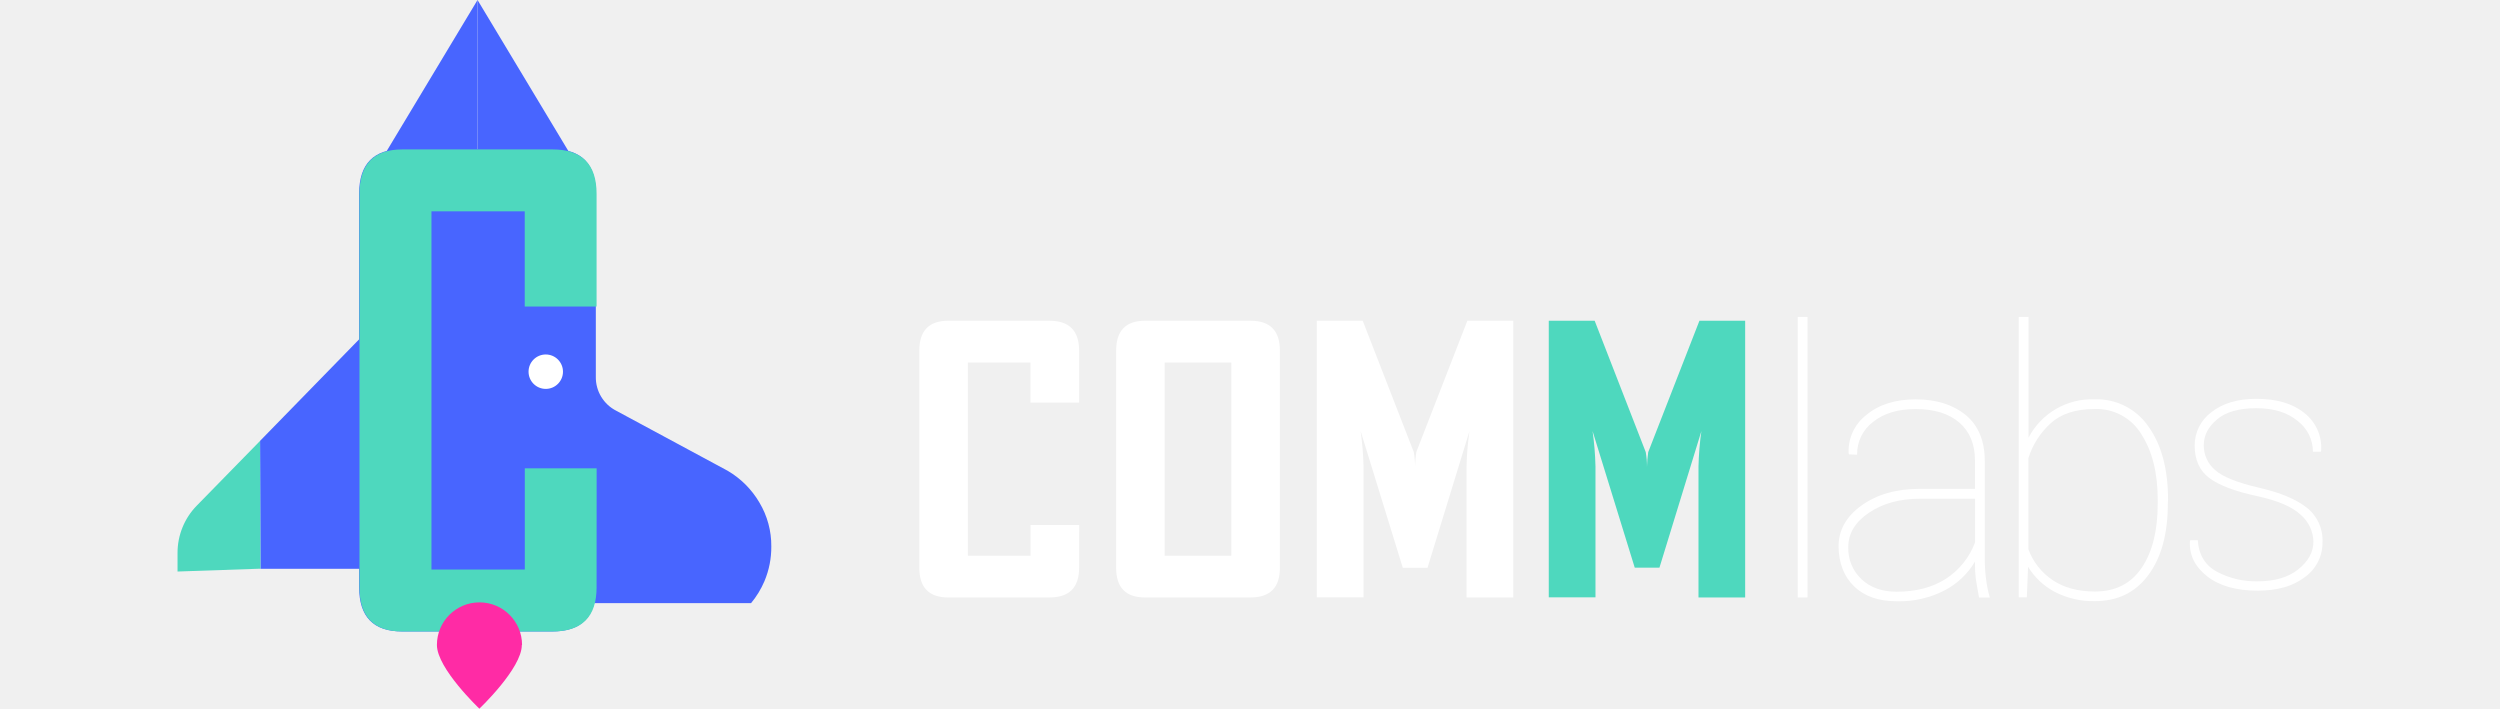
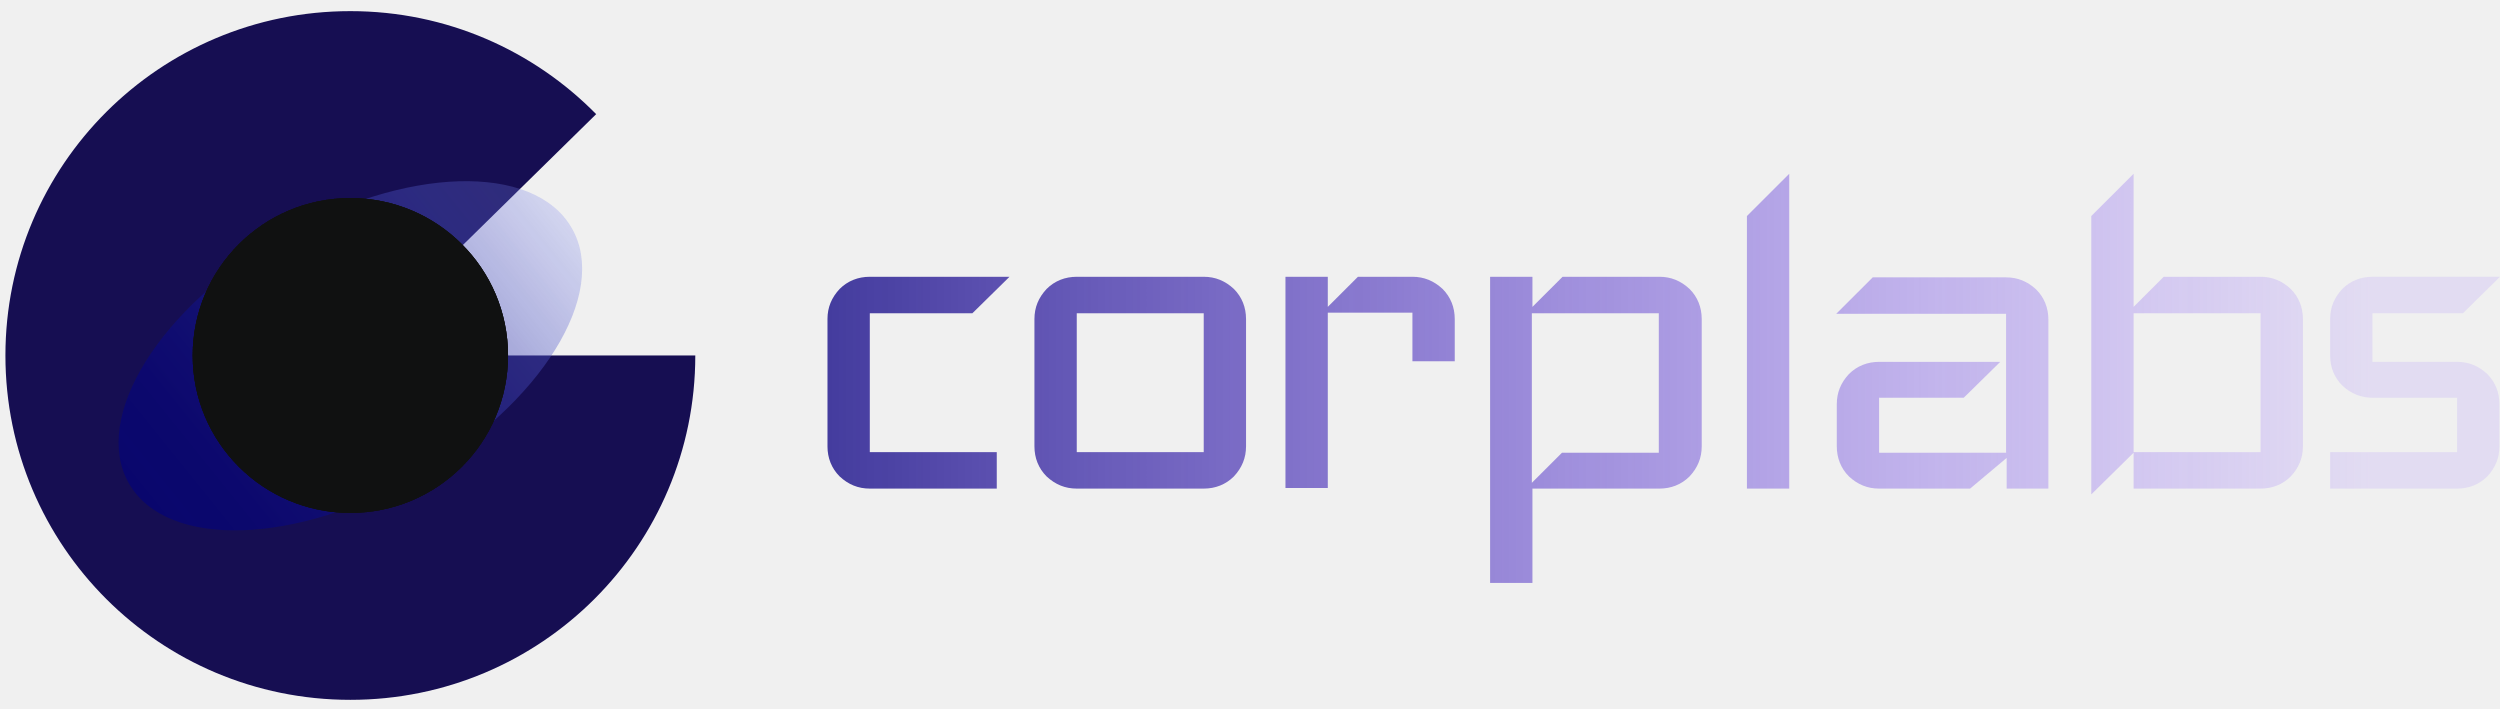
- <svg xmlns="http://www.w3.org/2000/svg" width="127" height="36" viewBox="0 0 656.77 216.99">
+ <svg xmlns="http://www.w3.org/2000/svg" width="127" height="36" viewBox="0 0 226 63" fill="none">
+   <style type="text/css">
+ 	.st0{fill:#FFFFFF;}
+ 	.st1{font-family:'AgencyFB-Reg';}
+ 	.st2{font-size:23.817px;}
+ 	.st3{letter-spacing:2;}
+ 	.st4{fill:#4ED8BE;}
+ 	.st5{fill:#00004D;}
+ 	.st6{fill:#FF2BA5;}
+ 	.st7{fill:#003AEB;}
+ </style>
+   <path d="M53.893 9.788C48.233 4.033 40.372 0.475 31.672 0.475C14.43 0.475 0.49 14.392 0.49 31.605C0.49 48.817 14.43 62.734 31.672 62.734C48.915 62.734 62.855 48.817 62.855 31.605H31.672L53.893 9.788Z" fill="#160E52" />
+   <g opacity="0.6">
+     <path d="M51.692 20.095C55.099 26.007 48.915 35.999 37.857 42.382C26.799 48.765 15.059 49.131 11.653 43.167C8.246 37.203 14.43 27.262 25.488 20.88C36.546 14.497 48.286 14.13 51.692 20.095Z" fill="url(#paint0_linear_402_2242)" />
+   </g>
+   <path d="M31.672 45.835C39.545 45.835 45.927 39.464 45.927 31.605C45.927 23.745 39.545 17.374 31.672 17.374C23.8 17.374 17.418 23.745 17.418 31.605C17.418 39.464 23.8 45.835 31.672 45.835Z" fill="#101111" />
+   <path d="M31.672 45.835C39.545 45.835 45.927 39.464 45.927 31.605C45.927 23.745 39.545 17.374 31.672 17.374C23.8 17.374 17.418 23.745 17.418 31.605C17.418 39.464 23.8 45.835 31.672 45.835Z" fill="#101111" />
+   <path d="M31.672 45.835C39.545 45.835 45.927 39.464 45.927 31.605C45.927 23.745 39.545 17.374 31.672 17.374C23.8 17.374 17.418 23.745 17.418 31.605C17.418 39.464 23.8 45.835 31.672 45.835Z" fill="#101111" />
+   <path d="M91.26 24.489L87.906 27.785H78.63V40.342H90.107V43.638H78.63C77.582 43.638 76.691 43.272 75.905 42.539C75.171 41.807 74.804 40.865 74.804 39.819V28.309C74.804 27.262 75.171 26.373 75.905 25.588C76.638 24.856 77.582 24.489 78.63 24.489H91.26Z" fill="url(#paint1_linear_402_2242)" />
+   <path d="M112.642 39.819C112.642 40.865 112.275 41.754 111.542 42.539C110.808 43.272 109.865 43.638 108.817 43.638H97.339C96.291 43.638 95.4 43.272 94.614 42.539C93.88 41.807 93.513 40.865 93.513 39.819V28.309C93.513 27.262 93.88 26.373 94.614 25.588C95.348 24.856 96.291 24.489 97.339 24.489H108.817C109.865 24.489 110.756 24.856 111.542 25.588C112.275 26.32 112.642 27.262 112.642 28.309V39.819ZM108.817 40.342V27.785H97.339V40.342H108.817Z" fill="url(#paint2_linear_402_2242)" />
+   <path d="M131.509 32.128H127.683V27.733H120.032V43.585H116.206V24.489H120.032V27.21L122.757 24.489H127.683C128.731 24.489 129.622 24.856 130.409 25.588C131.142 26.32 131.509 27.262 131.509 28.309V32.128Z" fill="url(#paint3_linear_402_2242)" />
+   <path d="M153.835 39.819C153.835 40.865 153.468 41.754 152.734 42.539C152 43.272 151.057 43.638 150.009 43.638H138.532V52.166H134.706V24.489H138.532V27.21L141.257 24.489H150.009C151.057 24.489 151.948 24.856 152.734 25.588C153.468 26.32 153.835 27.262 153.835 28.309V39.819ZM149.957 40.342V27.785H138.479V43.115L141.204 40.394H149.957V40.342Z" fill="url(#paint4_linear_402_2242)" />
+   <path d="M161.748 43.638H157.923V18.996L161.748 15.177V43.638Z" fill="url(#paint5_linear_402_2242)" />
+   <path d="M185.227 43.638H181.401V40.865L178.099 43.638H169.871C168.823 43.638 167.932 43.272 167.146 42.539C166.413 41.807 166.046 40.865 166.046 39.819V35.999C166.046 34.953 166.413 34.064 167.146 33.279C167.88 32.546 168.823 32.18 169.871 32.18H180.825L177.523 35.424H169.871V40.394H181.349V27.838H165.993L169.295 24.542H181.349C182.397 24.542 183.288 24.908 184.074 25.64C184.808 26.373 185.174 27.315 185.174 28.361V43.638H185.227Z" fill="url(#paint6_linear_402_2242)" />
+   <path d="M208.182 39.819C208.182 40.865 207.815 41.754 207.081 42.539C206.347 43.272 205.404 43.638 204.356 43.638H192.878V40.394L189.053 44.161V18.996L192.878 15.177V27.21L195.604 24.489H204.356C205.404 24.489 206.295 24.856 207.081 25.588C207.815 26.32 208.182 27.262 208.182 28.309V39.819ZM204.356 40.342V27.785H192.878V40.342H204.356Z" fill="url(#paint7_linear_402_2242)" />
+   <path d="M226 24.489L222.646 27.785H214.47V32.18H222.122C223.17 32.18 224.061 32.546 224.847 33.279C225.581 34.011 225.948 34.953 225.948 35.999V39.819C225.948 40.865 225.581 41.754 224.847 42.539C224.113 43.272 223.17 43.638 222.122 43.638H210.645V40.342H222.122V35.424H214.47C213.422 35.424 212.531 35.058 211.745 34.325C211.011 33.593 210.645 32.651 210.645 31.605V28.309C210.645 27.262 211.011 26.373 211.745 25.588C212.479 24.856 213.422 24.489 214.47 24.489H226Z" fill="url(#paint8_linear_402_2242)" />
  <defs>
-     <style>.cls-1{fill:#4865ff;}.cls-2{fill:#4ed8be;}.cls-3{fill:#fff;}.cls-4{fill:#ff2ba5;}</style>
+     <linearGradient id="paint0_linear_402_2242" x1="53.28" y1="14.274" x2="13.85" y2="46.02" gradientUnits="userSpaceOnUse">
+       <stop stop-color="#8E9BFF" stop-opacity="0.3" />
+       <stop offset="0.2" stop-color="#5E66D4" stop-opacity="0.558" />
+       <stop offset="0.309" stop-color="#484EC0" stop-opacity="0.7" />
+       <stop offset="0.347" stop-color="#4146BA" stop-opacity="0.716" />
+       <stop offset="0.52" stop-color="#2528A0" stop-opacity="0.792" />
+       <stop offset="0.69" stop-color="#10128E" stop-opacity="0.865" />
+       <stop offset="0.852" stop-color="#040483" stop-opacity="0.936" />
+       <stop offset="1" stop-color="#00007F" />
+     </linearGradient>
+     <linearGradient id="paint1_linear_402_2242" x1="74.291" y1="34.064" x2="214.282" y2="34.064" gradientUnits="userSpaceOnUse">
+       <stop offset="2.1651e-07" stop-color="#433B9D" />
+       <stop offset="0.609" stop-color="#6E4DDB" stop-opacity="0.47" />
+       <stop offset="1" stop-color="#8657FF" stop-opacity="0.13" />
+     </linearGradient>
+     <linearGradient id="paint2_linear_402_2242" x1="74.31" y1="34.064" x2="214.301" y2="34.064" gradientUnits="userSpaceOnUse">
+       <stop offset="2.1651e-07" stop-color="#433B9D" />
+       <stop offset="0.609" stop-color="#6E4DDB" stop-opacity="0.47" />
+       <stop offset="1" stop-color="#8657FF" stop-opacity="0.13" />
+     </linearGradient>
+     <linearGradient id="paint3_linear_402_2242" x1="74.291" y1="34.064" x2="214.282" y2="34.064" gradientUnits="userSpaceOnUse">
+       <stop offset="2.1651e-07" stop-color="#433B9D" />
+       <stop offset="0.609" stop-color="#6E4DDB" stop-opacity="0.47" />
+       <stop offset="1" stop-color="#8657FF" stop-opacity="0.13" />
+     </linearGradient>
+     <linearGradient id="paint4_linear_402_2242" x1="74.291" y1="38.337" x2="214.282" y2="38.337" gradientUnits="userSpaceOnUse">
+       <stop offset="2.1651e-07" stop-color="#433B9D" />
+       <stop offset="0.609" stop-color="#6E4DDB" stop-opacity="0.47" />
+       <stop offset="1" stop-color="#8657FF" stop-opacity="0.13" />
+     </linearGradient>
+     <linearGradient id="paint5_linear_402_2242" x1="74.291" y1="29.408" x2="214.282" y2="29.408" gradientUnits="userSpaceOnUse">
+       <stop offset="2.1651e-07" stop-color="#433B9D" />
+       <stop offset="0.609" stop-color="#6E4DDB" stop-opacity="0.47" />
+       <stop offset="1" stop-color="#8657FF" stop-opacity="0.13" />
+     </linearGradient>
+     <linearGradient id="paint6_linear_402_2242" x1="74.291" y1="34.064" x2="214.282" y2="34.064" gradientUnits="userSpaceOnUse">
+       <stop offset="2.1651e-07" stop-color="#433B9D" />
+       <stop offset="0.609" stop-color="#6E4DDB" stop-opacity="0.47" />
+       <stop offset="1" stop-color="#8657FF" stop-opacity="0.13" />
+     </linearGradient>
+     <linearGradient id="paint7_linear_402_2242" x1="74.291" y1="29.681" x2="214.282" y2="29.681" gradientUnits="userSpaceOnUse">
+       <stop offset="2.1651e-07" stop-color="#433B9D" />
+       <stop offset="0.609" stop-color="#6E4DDB" stop-opacity="0.47" />
+       <stop offset="1" stop-color="#8657FF" stop-opacity="0.13" />
+     </linearGradient>
+     <linearGradient id="paint8_linear_402_2242" x1="74.291" y1="34.064" x2="214.282" y2="34.064" gradientUnits="userSpaceOnUse">
+       <stop offset="2.1651e-07" stop-color="#433B9D" />
+       <stop offset="0.609" stop-color="#6E4DDB" stop-opacity="0.47" />
+       <stop offset="1" stop-color="#8657FF" stop-opacity="0.13" />
+     </linearGradient>
  </defs>
-   <g id="Layer_2" data-name="Layer 2">
-     <g id="Layer_1-2" data-name="Layer 1">
-       <polygon class="cls-1" points="91.86 46.29 91.86 0 64.02 46.29 91.86 46.29" />
-       <polygon class="cls-1" points="91.86 46.29 91.86 0 119.7 46.29 91.86 46.29" />
-       <polygon class="cls-1" points="25.27 134.99 56.84 102.63 56.84 174.17 25.39 174.17 25.27 134.99" />
-       <path class="cls-2" d="M25.27,135,5.89,154.82A20.65,20.65,0,0,0,0,169.27V175l25.39-.87Z" />
-       <path class="cls-1" d="M109.25,174.38V82A17.37,17.37,0,0,0,91.89,64.61h0A17.37,17.37,0,0,0,74.52,82v92.4Z" />
-       <path class="cls-1" d="M181.81,167.34a25.71,25.71,0,0,0-3.64-13.46,27.14,27.14,0,0,0-9.74-9.74l-34.06-18.35a11.45,11.45,0,0,1-6.29-10.45V59.23q0-13.59-13.3-13.59H69q-13.39,0-13.4,13.59V179.85q0,13.5,13.12,13.5h46.06q10.65,0,12.77-8.67h48.06v0a27.11,27.11,0,0,0,4.11-6.75A26.8,26.8,0,0,0,181.81,167.34Z" />
-       <path class="cls-2" d="M128.31,179.87q0,13.49-13.49,13.49h-46q-13.11,0-13.11-13.49V59.33q0-13.57,13.11-13.58h46q13.49,0,13.49,13.58V93.85h-22V64.71H77.75V174.4h28.58v-31h22Z" />
-       <circle class="cls-3" cx="112.75" cy="113.81" r="5.27" />
-       <path class="cls-4" d="M105.42,197.48c0,7.2-13,19.51-13,19.51s-13-12.31-13-19.51a13,13,0,1,1,26.07,0Z" />
-       <path class="cls-3" d="M276.06,173.85q0,9.09-9.09,9.09h-31q-8.83,0-8.84-9.09V107.37q0-9.15,8.84-9.16h31q9.09,0,9.09,9.16v15.9h-14.9V111H242v59.16h19.18v-9.41h14.9Z" />
-       <path class="cls-3" d="M337.54,173.85q0,9.09-9,9.09h-32.3q-8.85,0-8.84-9.09V107.37q0-9.15,8.84-9.16h32.3q9,0,9,9.16Zm-14.88-3.69V111H302.25v59.16Z" />
-       <path class="cls-3" d="M409,182.94H394.69V142.85a91.38,91.38,0,0,1,.89-10.81l-12.84,41.81h-7.57L362.26,132a94.18,94.18,0,0,1,.89,10.81v40.09H348.84V98.21H362.9l15.64,40.22a26.78,26.78,0,0,1,.38,4.51,38.3,38.3,0,0,1,.38-4.51l15.64-40.22H409Z" />
-       <path class="cls-2" d="M480,182.94H465.71V142.85A91.38,91.38,0,0,1,466.6,132l-12.84,41.81h-7.57L433.28,132a91.93,91.93,0,0,1,.89,10.81v40.09h-14.3V98.21h14.05l15.64,40.22a25.69,25.69,0,0,1,.38,4.51,38.3,38.3,0,0,1,.38-4.51L466,98.21h14Z" />
-       <path class="cls-3" d="M499.09,182.94h-3V97.05h3Z" />
-       <path class="cls-3" d="M550.39,171.93a23.23,23.23,0,0,1-9.2,8.78,30.11,30.11,0,0,1-14.81,3.39q-8.31,0-13-4.54T508.6,167.3q0-7.49,7.07-12.55t17.7-5.06h17V141q0-7.44-4.77-11.59t-13.4-4.16q-8.1,0-13,3.91a12.29,12.29,0,0,0-4.92,10.07l-2.48-.11-.11-.27a13.91,13.91,0,0,1,5.39-11.76q5.73-4.81,15.15-4.81t15.36,4.84q5.77,4.85,5.78,14v29.84a50.79,50.79,0,0,0,.36,6.11,38.63,38.63,0,0,0,1.18,5.89h-3.3c-.48-2.6-.8-4.56-1-5.86a34.63,34.63,0,0,1-.24-4.21Zm-24,9.25q8.86,0,15-3.91a22.67,22.67,0,0,0,9-11.18V152.71H533.54q-9.25,0-15.61,4.27t-6.36,10.54a12.91,12.91,0,0,0,4.05,9.83Q519.66,181.18,526.38,181.18Z" />
-       <path class="cls-3" d="M609.42,154.26q0,13.76-5.95,21.8t-16.41,8a25.4,25.4,0,0,1-12.28-2.84,21,21,0,0,1-8.15-7.68l-.38,9.36h-2.48V97.05h3V134A21.93,21.93,0,0,1,587,122.27a19.17,19.17,0,0,1,16.49,8.34q6,8.34,6,22.49Zm-3.09-1.16q0-12.39-5-20.12A16,16,0,0,0,587,125.24c-5.77,0-10.24,1.45-13.44,4.35a24.2,24.2,0,0,0-6.83,10.68v27.92a19.34,19.34,0,0,0,7.38,9.41q5.18,3.53,13,3.52,9.4,0,14.31-7.26t4.9-19.6Z" />
-       <path class="cls-3" d="M654,165.85a11.16,11.16,0,0,0-3.84-8.18q-3.84-3.67-13.4-5.77-10.08-2.15-14.6-5.51t-4.52-10a12.58,12.58,0,0,1,5.12-10.17q5.12-4.09,13.79-4.1,9.36,0,14.74,4.39A13.41,13.41,0,0,1,656.36,138l-.11.32h-2.4a11.84,11.84,0,0,0-4.68-9.43q-4.68-3.9-12.67-3.9t-12,3.43q-4.08,3.42-4.08,7.91a9.88,9.88,0,0,0,3.45,7.58q3.45,3.13,13.69,5.48,9.45,2.19,14.34,6a12.64,12.64,0,0,1,4.88,10.58,12.9,12.9,0,0,1-5.43,10.76q-5.43,4.14-14.42,4.13-9.87,0-15.49-4.41c-3.74-2.95-5.49-6.52-5.25-10.74l.11-.31h2.29Q619,172,624.33,175a25.35,25.35,0,0,0,12.59,3q7.85,0,12.43-3.66C652.42,171.88,654,169.05,654,165.85Z" />
-     </g>
-   </g>
</svg>
